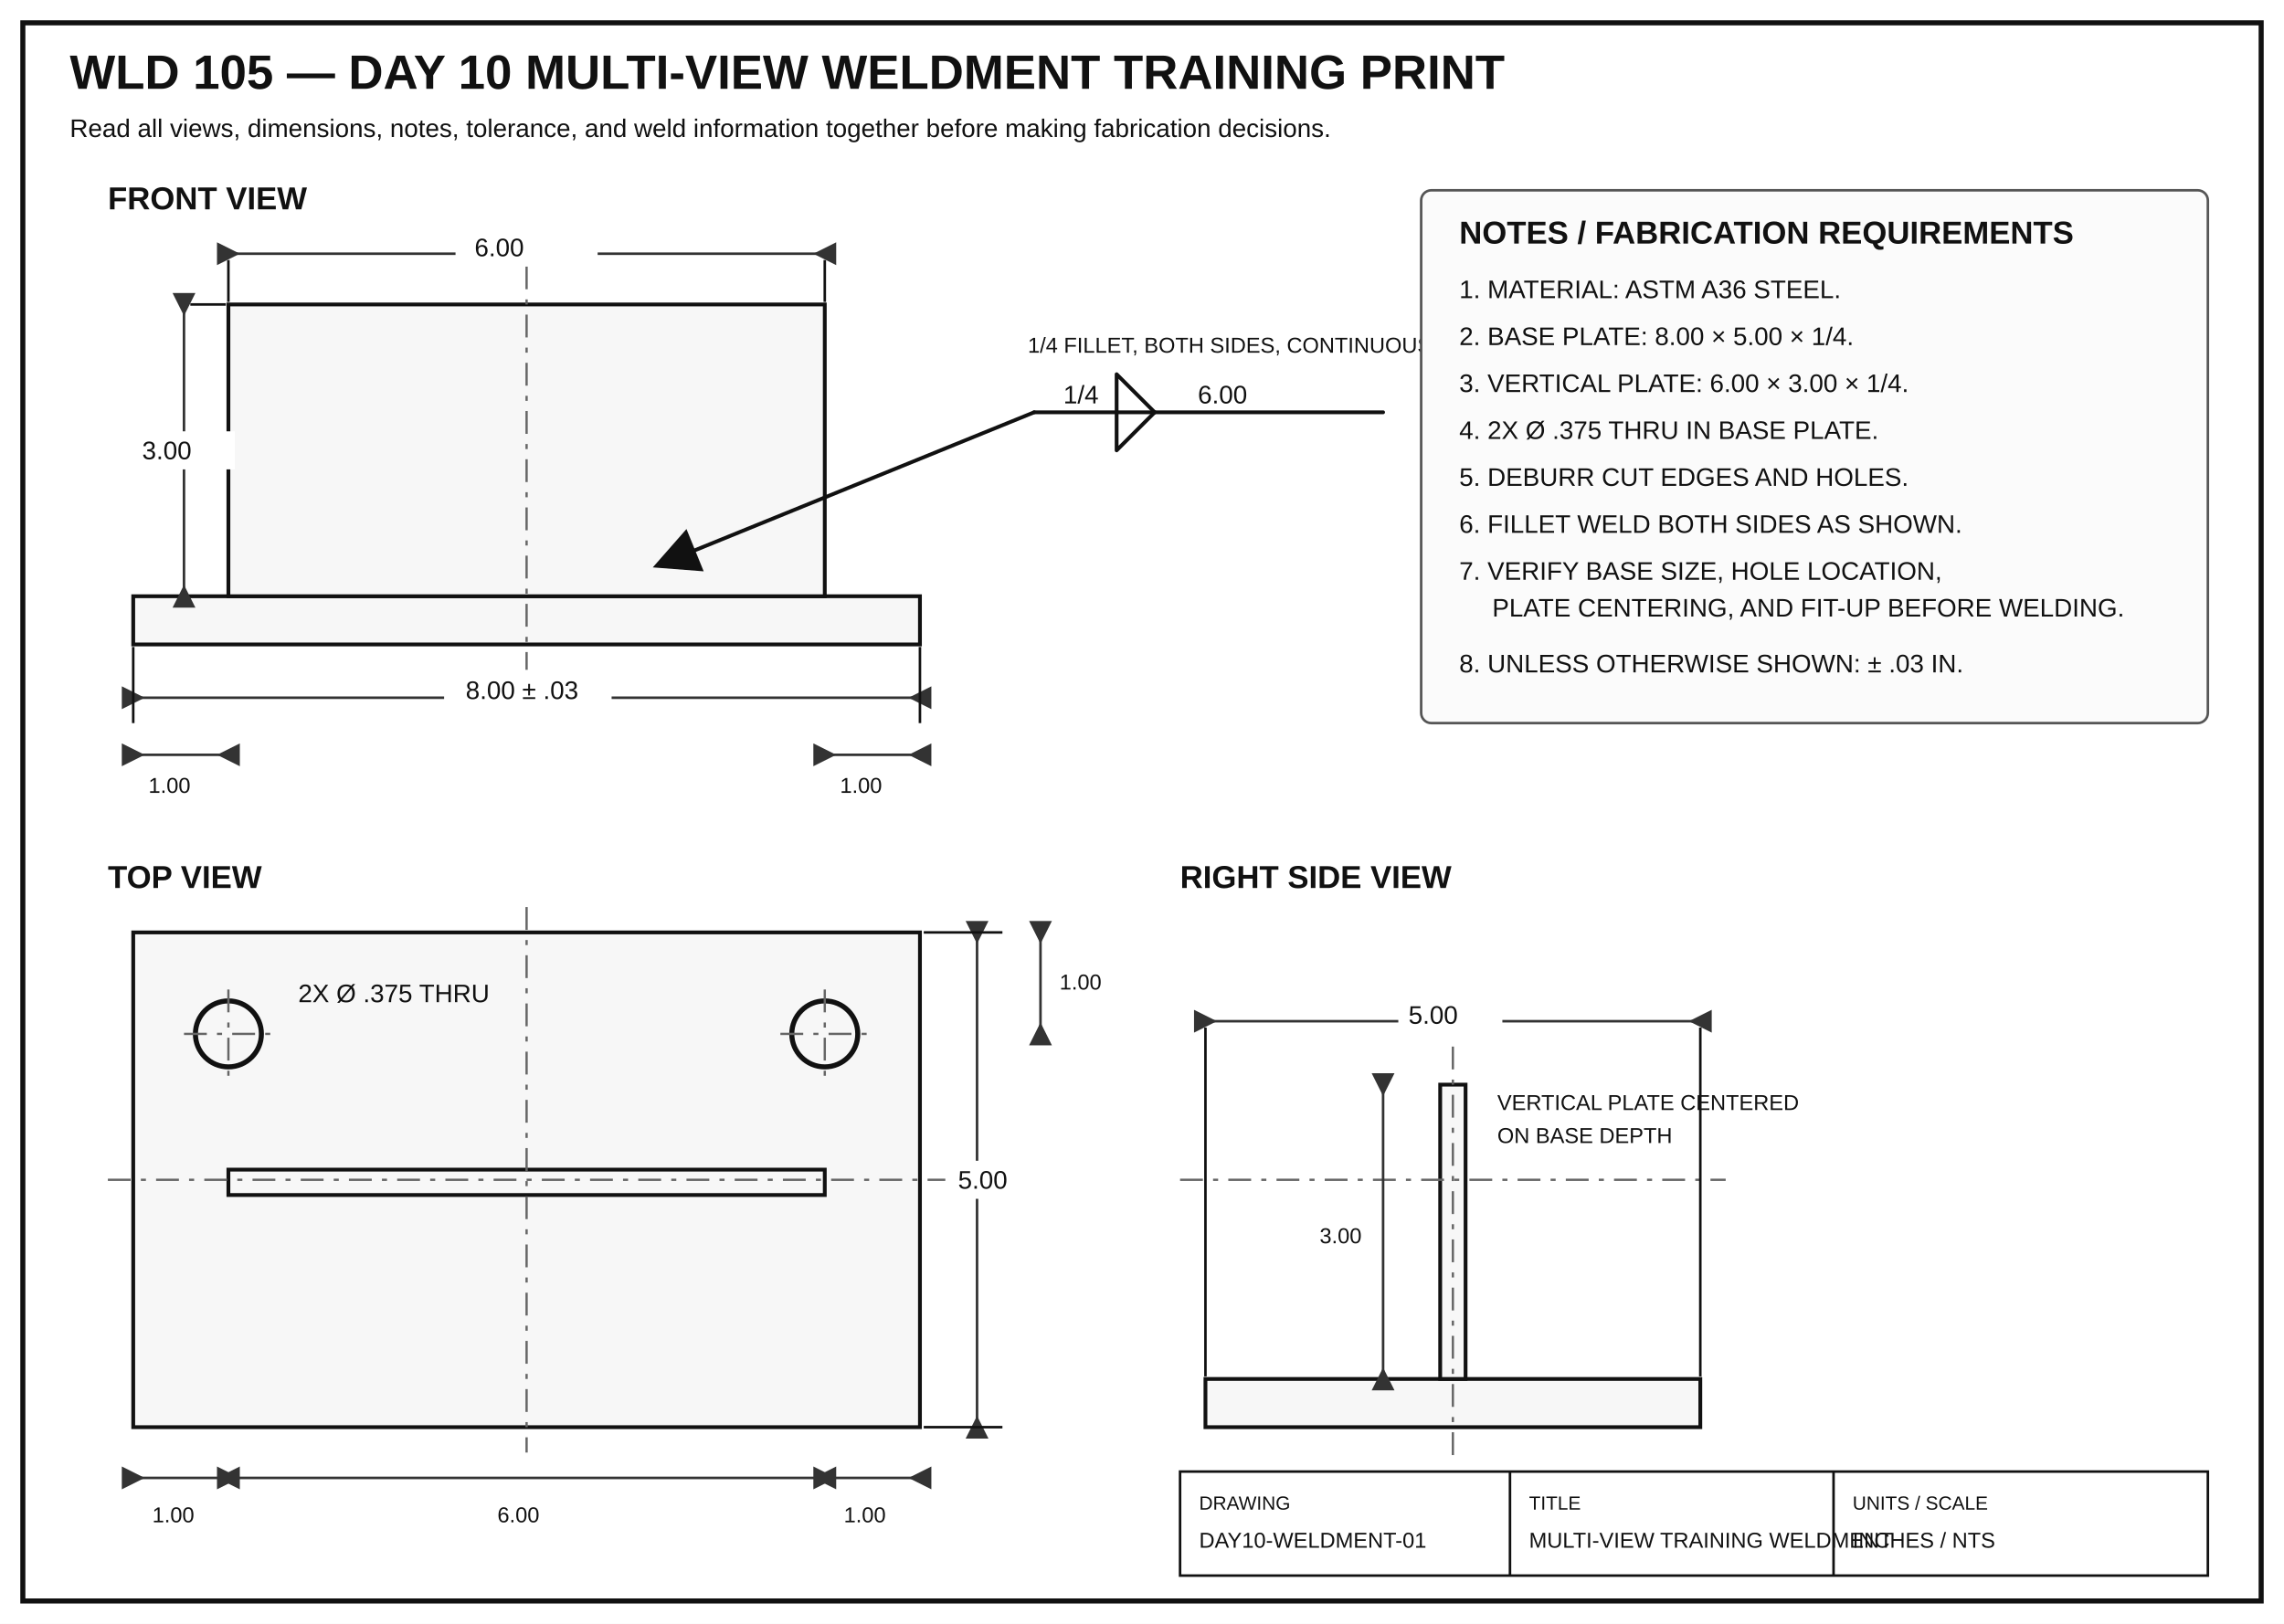
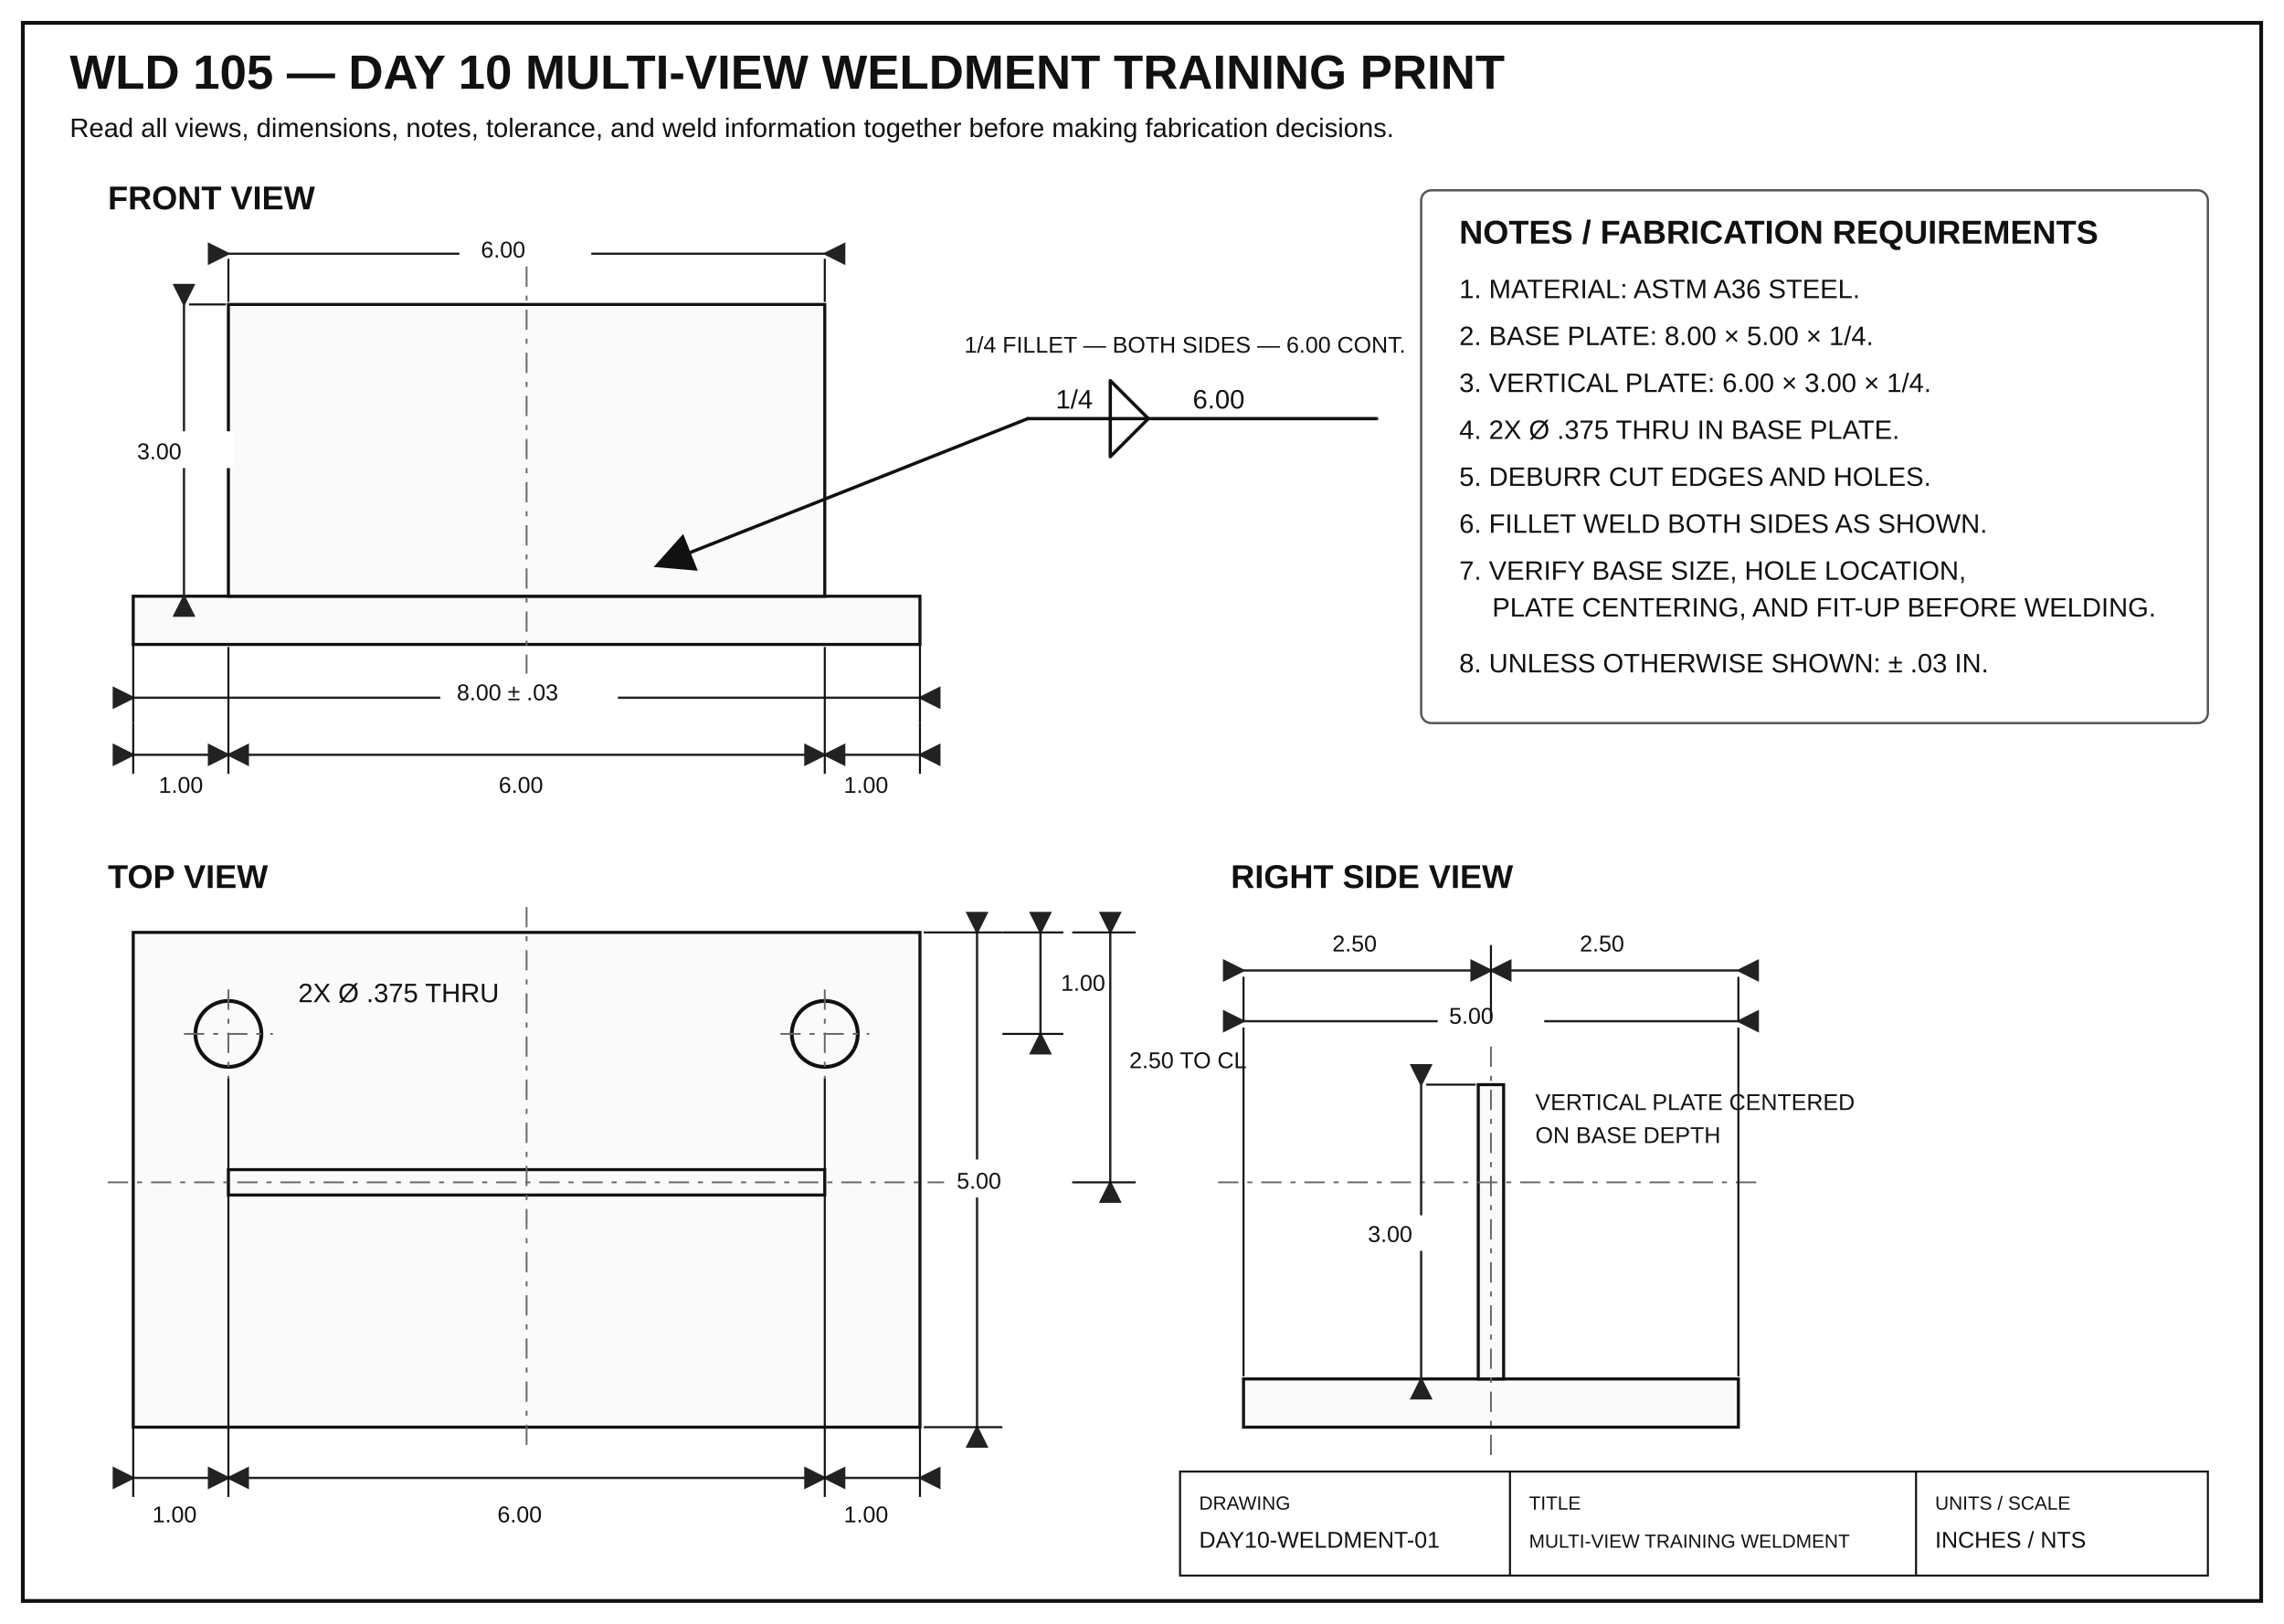
<svg xmlns="http://www.w3.org/2000/svg" width="1800" height="1280" viewBox="0 0 1800 1280" role="img" aria-labelledby="title desc">
  <style>
- text{font-family:Arial,Helvetica,sans-serif;fill:#111}.h1{font-size:38px;font-weight:700}.h2{font-size:25px;font-weight:700}.t{font-size:20px}.s{font-size:17px}.xs{font-size:15px}.ln{stroke:#111;stroke-width:4;fill:none}.thin{stroke:#111;stroke-width:2;fill:none}.dim{stroke:#333;stroke-width:2;fill:none}.center{stroke:#666;stroke-width:1.8;stroke-dasharray:18 8 4 8;fill:none}.fill{fill:#f7f7f7;stroke:#111;stroke-width:3}.note{fill:#fbfbfb;stroke:#555;stroke-width:2}.weld{stroke:#111;stroke-width:3;fill:none;stroke-linecap:round;stroke-linejoin:round}
+ text{font-family:Arial,Helvetica,sans-serif;fill:#111}.h1{font-size:38px;font-weight:700}.h2{font-size:26px;font-weight:700}.t{font-size:21px}.s{font-size:18px}.xs{font-size:15px}.ln{stroke:#111;stroke-width:3;fill:none}.thin{stroke:#111;stroke-width:1.6;fill:none}.dim{stroke:#222;stroke-width:1.8;fill:none}.center{stroke:#666;stroke-width:1.4;stroke-dasharray:16 7 4 7;fill:none}.fill{fill:#fafafa;stroke:#111;stroke-width:2.4}.note{fill:#fff;stroke:#555;stroke-width:1.8}.weld{stroke:#111;stroke-width:2.6;fill:none;stroke-linecap:round;stroke-linejoin:round}.dimtxt{font-size:18px;fill:#111}.labelbg{fill:#fff}
</style>
  <defs>
    <marker id="arrow" markerWidth="12" markerHeight="12" refX="10" refY="6" orient="auto">
      <path d="M0,0 L12,6 L0,12 z" fill="#111" />
    </marker>
-     <marker id="dimA" markerWidth="9" markerHeight="9" refX="4.5" refY="4.5" orient="auto-start-reverse">
-       <path d="M0,4.5 L9,0 L9,9 z" fill="#333" />
+     <marker id="dimStart" markerWidth="10" markerHeight="10" refX="9" refY="5" orient="auto">
+       <path d="M0,0 L10,5 L0,10 z" fill="#222" />
+     </marker>
+     <marker id="dimEnd" markerWidth="10" markerHeight="10" refX="1" refY="5" orient="auto">
+       <path d="M10,0 L0,5 L10,10 z" fill="#222" />
    </marker>
  </defs>
  <rect width="1800" height="1280" fill="#fff" />
-   <rect x="18" y="18" width="1764" height="1244" fill="none" stroke="#111" stroke-width="4" />
+   <rect x="18" y="18" width="1764" height="1244" fill="none" stroke="#111" stroke-width="3" />
  <text x="55" y="70" class="h1">WLD 105 — DAY 10 MULTI-VIEW WELDMENT TRAINING PRINT</text>
  <text x="55" y="108" class="t">Read all views, dimensions, notes, tolerance, and weld information together before making fabrication decisions.</text>
  <text x="85" y="165" class="h2">FRONT VIEW</text>
  <rect x="105" y="470" width="620" height="38" class="fill" />
  <rect x="180" y="240" width="470" height="230" class="fill" />
  <line x1="415" y1="210" x2="415" y2="535" class="center" />
-   <line x1="105" y1="550" x2="725" y2="550" class="dim" marker-start="url(#dimA)" marker-end="url(#dimA)" />
-   <line x1="105" y1="510" x2="105" y2="570" class="thin" />
-   <line x1="725" y1="510" x2="725" y2="570" class="thin" />
-   <rect x="350" y="528" width="132" height="32" fill="#fff" />
-   <text x="367" y="551" class="t">8.00 ± .03</text>
-   <line x1="180" y1="200" x2="650" y2="200" class="dim" marker-start="url(#dimA)" marker-end="url(#dimA)" />
-   <line x1="180" y1="205" x2="180" y2="238" class="thin" />
-   <line x1="650" y1="205" x2="650" y2="238" class="thin" />
-   <rect x="359" y="180" width="112" height="30" fill="#fff" />
-   <text x="374" y="202" class="t">6.00</text>
-   <line x1="145" y1="240" x2="145" y2="470" class="dim" marker-start="url(#dimA)" marker-end="url(#dimA)" />
-   <line x1="150" y1="240" x2="178" y2="240" class="thin" />
-   <line x1="150" y1="470" x2="178" y2="470" class="thin" />
-   <rect x="103" y="340" width="82" height="30" fill="#fff" />
-   <text x="112" y="362" class="t">3.00</text>
-   <line x1="105" y1="595" x2="180" y2="595" class="dim" marker-start="url(#dimA)" marker-end="url(#dimA)" />
-   <line x1="650" y1="595" x2="725" y2="595" class="dim" marker-start="url(#dimA)" marker-end="url(#dimA)" />
-   <text x="117" y="625" class="s">1.00</text>
-   <text x="662" y="625" class="s">1.00</text>
-   <line x1="815" y1="325" x2="520" y2="445" class="weld" marker-end="url(#arrow)" />
-   <line x1="815" y1="325" x2="1090" y2="325" class="weld" />
-   <path d="M880 325 L880 295 L910 325" class="weld" />
-   <path d="M880 325 L880 355 L910 325" class="weld" />
-   <text x="838" y="318" class="t">1/4</text>
-   <text x="944" y="318" class="t">6.00</text>
-   <text x="810" y="278" class="s">1/4 FILLET, BOTH SIDES, CONTINUOUS 6.00</text>
-   <text x="85" y="700" class="h2">TOP VIEW</text>
-   <rect x="105" y="735" width="620" height="390" class="fill" />
-   <rect x="180" y="922" width="470" height="20" class="fill" />
-   <line x1="415" y1="715" x2="415" y2="1145" class="center" />
-   <line x1="85" y1="930" x2="745" y2="930" class="center" />
-   <circle cx="180" cy="815" r="26" class="ln" />
-   <circle cx="650" cy="815" r="26" class="ln" />
-   <line x1="145" y1="815" x2="215" y2="815" class="center" />
-   <line x1="180" y1="780" x2="180" y2="850" class="center" />
-   <line x1="615" y1="815" x2="685" y2="815" class="center" />
-   <line x1="650" y1="780" x2="650" y2="850" class="center" />
-   <line x1="770" y1="735" x2="770" y2="1125" class="dim" marker-start="url(#dimA)" marker-end="url(#dimA)" />
-   <line x1="728" y1="735" x2="790" y2="735" class="thin" />
-   <line x1="728" y1="1125" x2="790" y2="1125" class="thin" />
-   <rect x="748" y="915" width="75" height="30" fill="#fff" />
-   <text x="755" y="937" class="t">5.00</text>
-   <line x1="105" y1="1165" x2="180" y2="1165" class="dim" marker-start="url(#dimA)" marker-end="url(#dimA)" />
-   <line x1="180" y1="1165" x2="650" y2="1165" class="dim" marker-start="url(#dimA)" marker-end="url(#dimA)" />
-   <line x1="650" y1="1165" x2="725" y2="1165" class="dim" marker-start="url(#dimA)" marker-end="url(#dimA)" />
-   <text x="120" y="1200" class="s">1.00</text>
-   <text x="392" y="1200" class="s">6.00</text>
-   <text x="665" y="1200" class="s">1.00</text>
-   <line x1="820" y1="735" x2="820" y2="815" class="dim" marker-start="url(#dimA)" marker-end="url(#dimA)" />
-   <text x="835" y="780" class="s">1.00</text>
-   <text x="235" y="790" class="t">2X Ø .375 THRU</text>
-   <text x="930" y="700" class="h2">RIGHT SIDE VIEW</text>
-   <rect x="950" y="1087" width="390" height="38" class="fill" />
-   <rect x="1135" y="855" width="20" height="232" class="fill" />
-   <line x1="1145" y1="825" x2="1145" y2="1148" class="center" />
-   <line x1="930" y1="930" x2="1360" y2="930" class="center" />
-   <line x1="950" y1="805" x2="1340" y2="805" class="dim" marker-start="url(#dimA)" marker-end="url(#dimA)" />
-   <line x1="950" y1="810" x2="950" y2="1085" class="thin" />
-   <line x1="1340" y1="810" x2="1340" y2="1085" class="thin" />
-   <rect x="1102" y="785" width="82" height="30" fill="#fff" />
-   <text x="1110" y="807" class="t">5.00</text>
-   <line x1="1090" y1="855" x2="1090" y2="1087" class="dim" marker-start="url(#dimA)" marker-end="url(#dimA)" />
-   <text x="1040" y="980" class="s">3.00</text>
-   <text x="1180" y="875" class="s">VERTICAL PLATE CENTERED</text>
-   <text x="1180" y="901" class="s">ON BASE DEPTH</text>
+   <line x1="105" y1="550" x2="725" y2="550" class="dim" marker-start="url(#dimStart)" marker-end="url(#dimEnd)" />
+   <line x1="105" y1="508" x2="105" y2="570" class="thin" />
+   <line x1="725" y1="508" x2="725" y2="570" class="thin" />
+   <rect x="347" y="531" width="140" height="28" class="labelbg" />
+   <text x="360" y="552" class="dimtxt">8.00 ± .03</text>
+   <line x1="180" y1="200" x2="650" y2="200" class="dim" marker-start="url(#dimStart)" marker-end="url(#dimEnd)" />
+   <line x1="180" y1="204" x2="180" y2="238" class="thin" />
+   <line x1="650" y1="204" x2="650" y2="238" class="thin" />
+   <rect x="362" y="183" width="104" height="26" class="labelbg" />
+   <text x="379" y="203" class="dimtxt">6.00</text>
+   <line x1="145" y1="240" x2="145" y2="470" class="dim" marker-start="url(#dimStart)" marker-end="url(#dimEnd)" />
+   <line x1="149" y1="240" x2="178" y2="240" class="thin" />
+   <line x1="149" y1="470" x2="178" y2="470" class="thin" />
+   <rect x="99" y="340" width="85" height="29" class="labelbg" />
+   <text x="108" y="362" class="dimtxt">3.00</text>
+   <line x1="105" y1="595" x2="180" y2="595" class="dim" marker-start="url(#dimStart)" marker-end="url(#dimEnd)" />
+   <line x1="180" y1="595" x2="650" y2="595" class="dim" marker-start="url(#dimStart)" marker-end="url(#dimEnd)" />
+   <line x1="650" y1="595" x2="725" y2="595" class="dim" marker-start="url(#dimStart)" marker-end="url(#dimEnd)" />
+   <line x1="105" y1="570" x2="105" y2="610" class="thin" />
+   <line x1="180" y1="510" x2="180" y2="610" class="thin" />
+   <line x1="650" y1="510" x2="650" y2="610" class="thin" />
+   <line x1="725" y1="570" x2="725" y2="610" class="thin" />
+   <text x="125" y="625" class="s">1.00</text>
+   <text x="393" y="625" class="s">6.00</text>
+   <text x="665" y="625" class="s">1.00</text>
+   <line x1="810" y1="330" x2="520" y2="445" class="weld" marker-end="url(#arrow)" />
+   <line x1="810" y1="330" x2="1085" y2="330" class="weld" />
+   <path d="M875 330 L875 300 L905 330" class="weld" />
+   <path d="M875 330 L875 360 L905 330" class="weld" />
+   <text x="832" y="322" class="t">1/4</text>
+   <text x="940" y="322" class="t">6.00</text>
+   <text x="760" y="278" class="s">1/4 FILLET — BOTH SIDES — 6.00 CONT.</text>
  <rect x="1120" y="150" width="620" height="420" rx="8" class="note" />
  <text x="1150" y="192" class="h2">NOTES / FABRICATION REQUIREMENTS</text>
  <text x="1150" y="235" class="t">1. MATERIAL: ASTM A36 STEEL.</text>
  <text x="1150" y="272" class="t">2. BASE PLATE: 8.00 × 5.00 × 1/4.</text>
  <text x="1150" y="309" class="t">3. VERTICAL PLATE: 6.00 × 3.00 × 1/4.</text>
  <text x="1150" y="346" class="t">4. 2X Ø .375 THRU IN BASE PLATE.</text>
  <text x="1150" y="383" class="t">5. DEBURR CUT EDGES AND HOLES.</text>
  <text x="1150" y="420" class="t">6. FILLET WELD BOTH SIDES AS SHOWN.</text>
  <text x="1150" y="457" class="t">7. VERIFY BASE SIZE, HOLE LOCATION,</text>
  <text x="1176" y="486" class="t">PLATE CENTERING, AND FIT-UP BEFORE WELDING.</text>
  <text x="1150" y="530" class="t">8. UNLESS OTHERWISE SHOWN: ± .03 IN.</text>
+   <text x="85" y="700" class="h2">TOP VIEW</text>
+   <rect x="105" y="735" width="620" height="390" class="fill" />
+   <rect x="180" y="922" width="470" height="20" class="fill" />
+   <line x1="415" y1="715" x2="415" y2="1145" class="center" />
+   <line x1="85" y1="932" x2="745" y2="932" class="center" />
+   <circle cx="180" cy="815" r="26" class="ln" />
+   <circle cx="650" cy="815" r="26" class="ln" />
+   <line x1="145" y1="815" x2="215" y2="815" class="center" />
+   <line x1="180" y1="780" x2="180" y2="850" class="center" />
+   <line x1="615" y1="815" x2="685" y2="815" class="center" />
+   <line x1="650" y1="780" x2="650" y2="850" class="center" />
+   <text x="235" y="790" class="t">2X Ø .375 THRU</text>
+   <line x1="770" y1="735" x2="770" y2="1125" class="dim" marker-start="url(#dimStart)" marker-end="url(#dimEnd)" />
+   <line x1="728" y1="735" x2="790" y2="735" class="thin" />
+   <line x1="728" y1="1125" x2="790" y2="1125" class="thin" />
+   <rect x="744" y="914" width="88" height="30" class="labelbg" />
+   <text x="754" y="937" class="dimtxt">5.00</text>
+   <line x1="820" y1="735" x2="820" y2="815" class="dim" marker-start="url(#dimStart)" marker-end="url(#dimEnd)" />
+   <line x1="790" y1="735" x2="838" y2="735" class="thin" />
+   <line x1="790" y1="815" x2="838" y2="815" class="thin" />
+   <text x="836" y="781" class="s">1.00</text>
+   <line x1="875" y1="735" x2="875" y2="932" class="dim" marker-start="url(#dimStart)" marker-end="url(#dimEnd)" />
+   <line x1="845" y1="735" x2="895" y2="735" class="thin" />
+   <line x1="845" y1="932" x2="895" y2="932" class="thin" />
+   <text x="890" y="842" class="s">2.50 TO CL</text>
+   <line x1="105" y1="1165" x2="180" y2="1165" class="dim" marker-start="url(#dimStart)" marker-end="url(#dimEnd)" />
+   <line x1="180" y1="1165" x2="650" y2="1165" class="dim" marker-start="url(#dimStart)" marker-end="url(#dimEnd)" />
+   <line x1="650" y1="1165" x2="725" y2="1165" class="dim" marker-start="url(#dimStart)" marker-end="url(#dimEnd)" />
+   <line x1="105" y1="1125" x2="105" y2="1180" class="thin" />
+   <line x1="180" y1="850" x2="180" y2="1180" class="thin" />
+   <line x1="650" y1="850" x2="650" y2="1180" class="thin" />
+   <line x1="725" y1="1125" x2="725" y2="1180" class="thin" />
+   <text x="120" y="1200" class="s">1.00</text>
+   <text x="392" y="1200" class="s">6.00</text>
+   <text x="665" y="1200" class="s">1.00</text>
+   <text x="970" y="700" class="h2">RIGHT SIDE VIEW</text>
+   <rect x="980" y="1087" width="390" height="38" class="fill" />
+   <rect x="1165" y="855" width="20" height="232" class="fill" />
+   <line x1="1175" y1="825" x2="1175" y2="1148" class="center" />
+   <line x1="960" y1="932" x2="1390" y2="932" class="center" />
+   <line x1="980" y1="805" x2="1370" y2="805" class="dim" marker-start="url(#dimStart)" marker-end="url(#dimEnd)" />
+   <line x1="980" y1="810" x2="980" y2="1085" class="thin" />
+   <line x1="1370" y1="810" x2="1370" y2="1085" class="thin" />
+   <rect x="1133" y="786" width="84" height="27" class="labelbg" />
+   <text x="1142" y="807" class="dimtxt">5.00</text>
+   <line x1="980" y1="765" x2="1175" y2="765" class="dim" marker-start="url(#dimStart)" marker-end="url(#dimEnd)" />
+   <line x1="1175" y1="765" x2="1370" y2="765" class="dim" marker-start="url(#dimStart)" marker-end="url(#dimEnd)" />
+   <line x1="980" y1="770" x2="980" y2="805" class="thin" />
+   <line x1="1175" y1="745" x2="1175" y2="805" class="thin" />
+   <line x1="1370" y1="770" x2="1370" y2="805" class="thin" />
+   <text x="1050" y="750" class="s">2.50</text>
+   <text x="1245" y="750" class="s">2.50</text>
+   <line x1="1120" y1="855" x2="1120" y2="1087" class="dim" marker-start="url(#dimStart)" marker-end="url(#dimEnd)" />
+   <line x1="1124" y1="855" x2="1163" y2="855" class="thin" />
+   <line x1="1124" y1="1087" x2="1163" y2="1087" class="thin" />
+   <rect x="1069" y="958" width="78" height="28" class="labelbg" />
+   <text x="1078" y="979" class="dimtxt">3.00</text>
+   <text x="1210" y="875" class="s">VERTICAL PLATE CENTERED</text>
+   <text x="1210" y="901" class="s">ON BASE DEPTH</text>
  <rect x="930" y="1160" width="810" height="82" class="thin" />
  <line x1="1190" y1="1160" x2="1190" y2="1242" class="thin" />
-   <line x1="1445" y1="1160" x2="1445" y2="1242" class="thin" />
+   <line x1="1510" y1="1160" x2="1510" y2="1242" class="thin" />
  <text x="945" y="1190" class="xs">DRAWING</text>
  <text x="945" y="1220" class="s">DAY10-WELDMENT-01</text>
  <text x="1205" y="1190" class="xs">TITLE</text>
-   <text x="1205" y="1220" class="s">MULTI-VIEW TRAINING WELDMENT</text>
-   <text x="1460" y="1190" class="xs">UNITS / SCALE</text>
-   <text x="1460" y="1220" class="s">INCHES / NTS</text>
+   <text x="1205" y="1220" class="xs">MULTI-VIEW TRAINING WELDMENT</text>
+   <text x="1525" y="1190" class="xs">UNITS / SCALE</text>
+   <text x="1525" y="1220" class="s">INCHES / NTS</text>
</svg>
